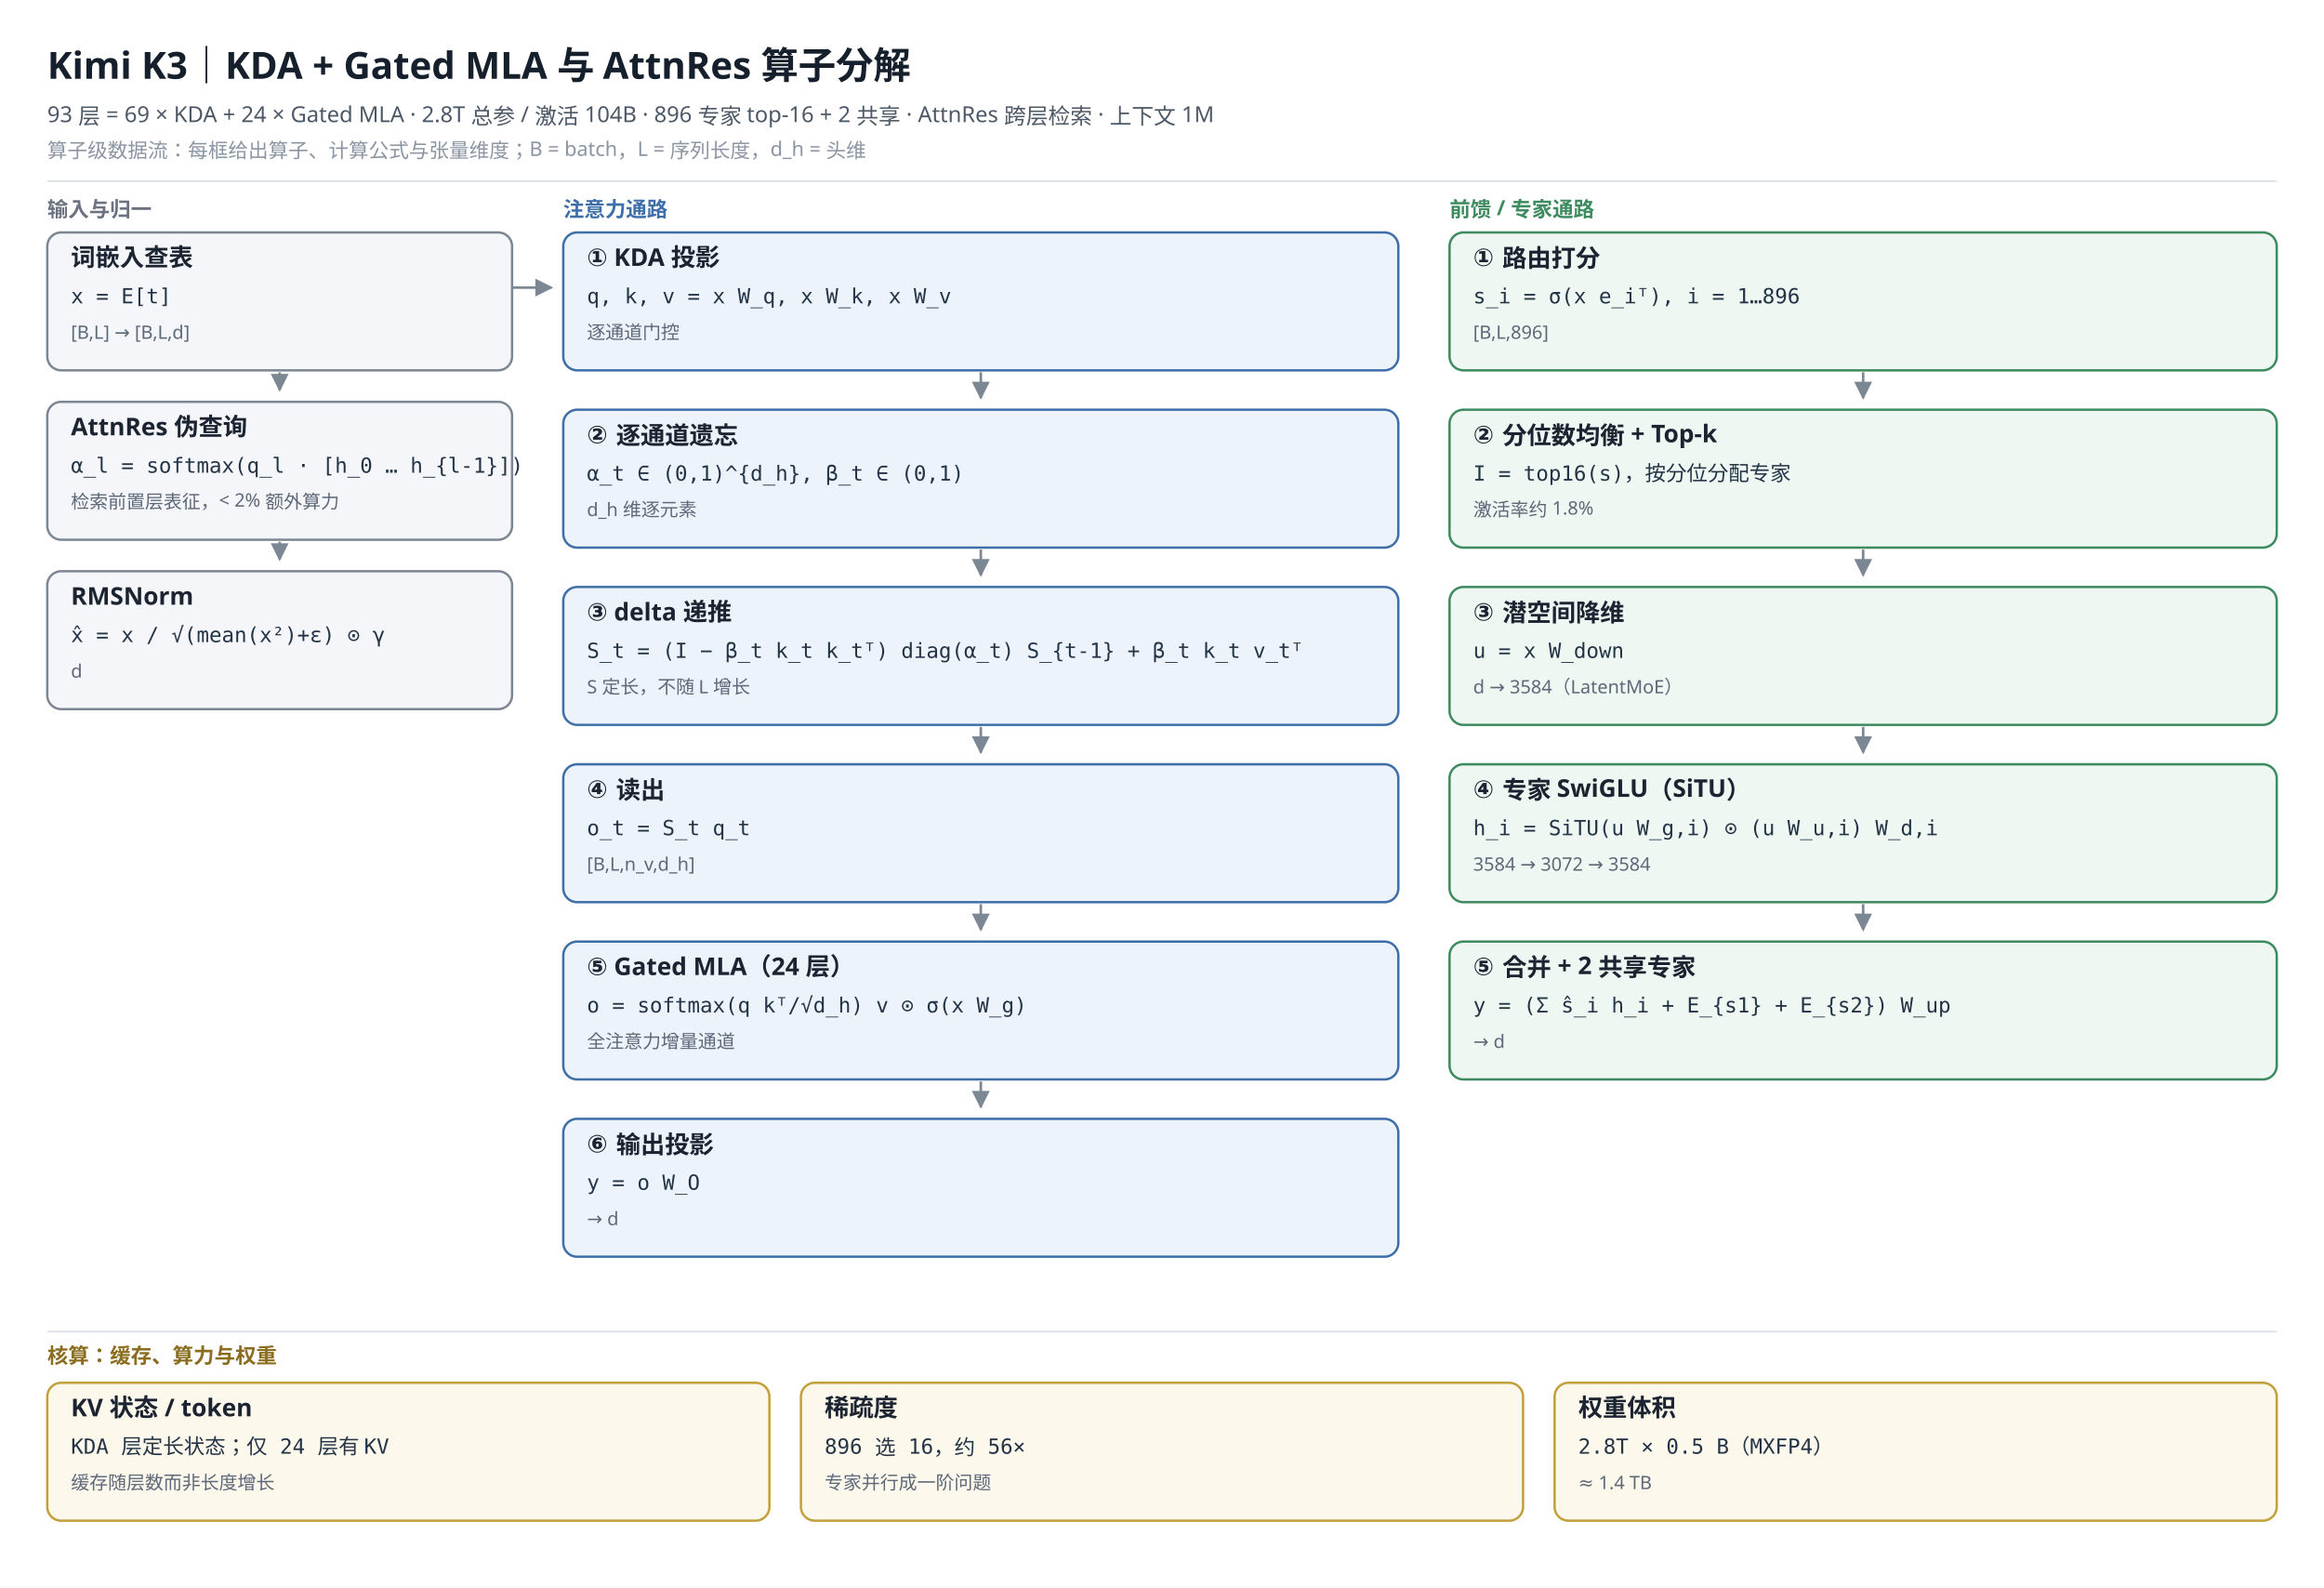
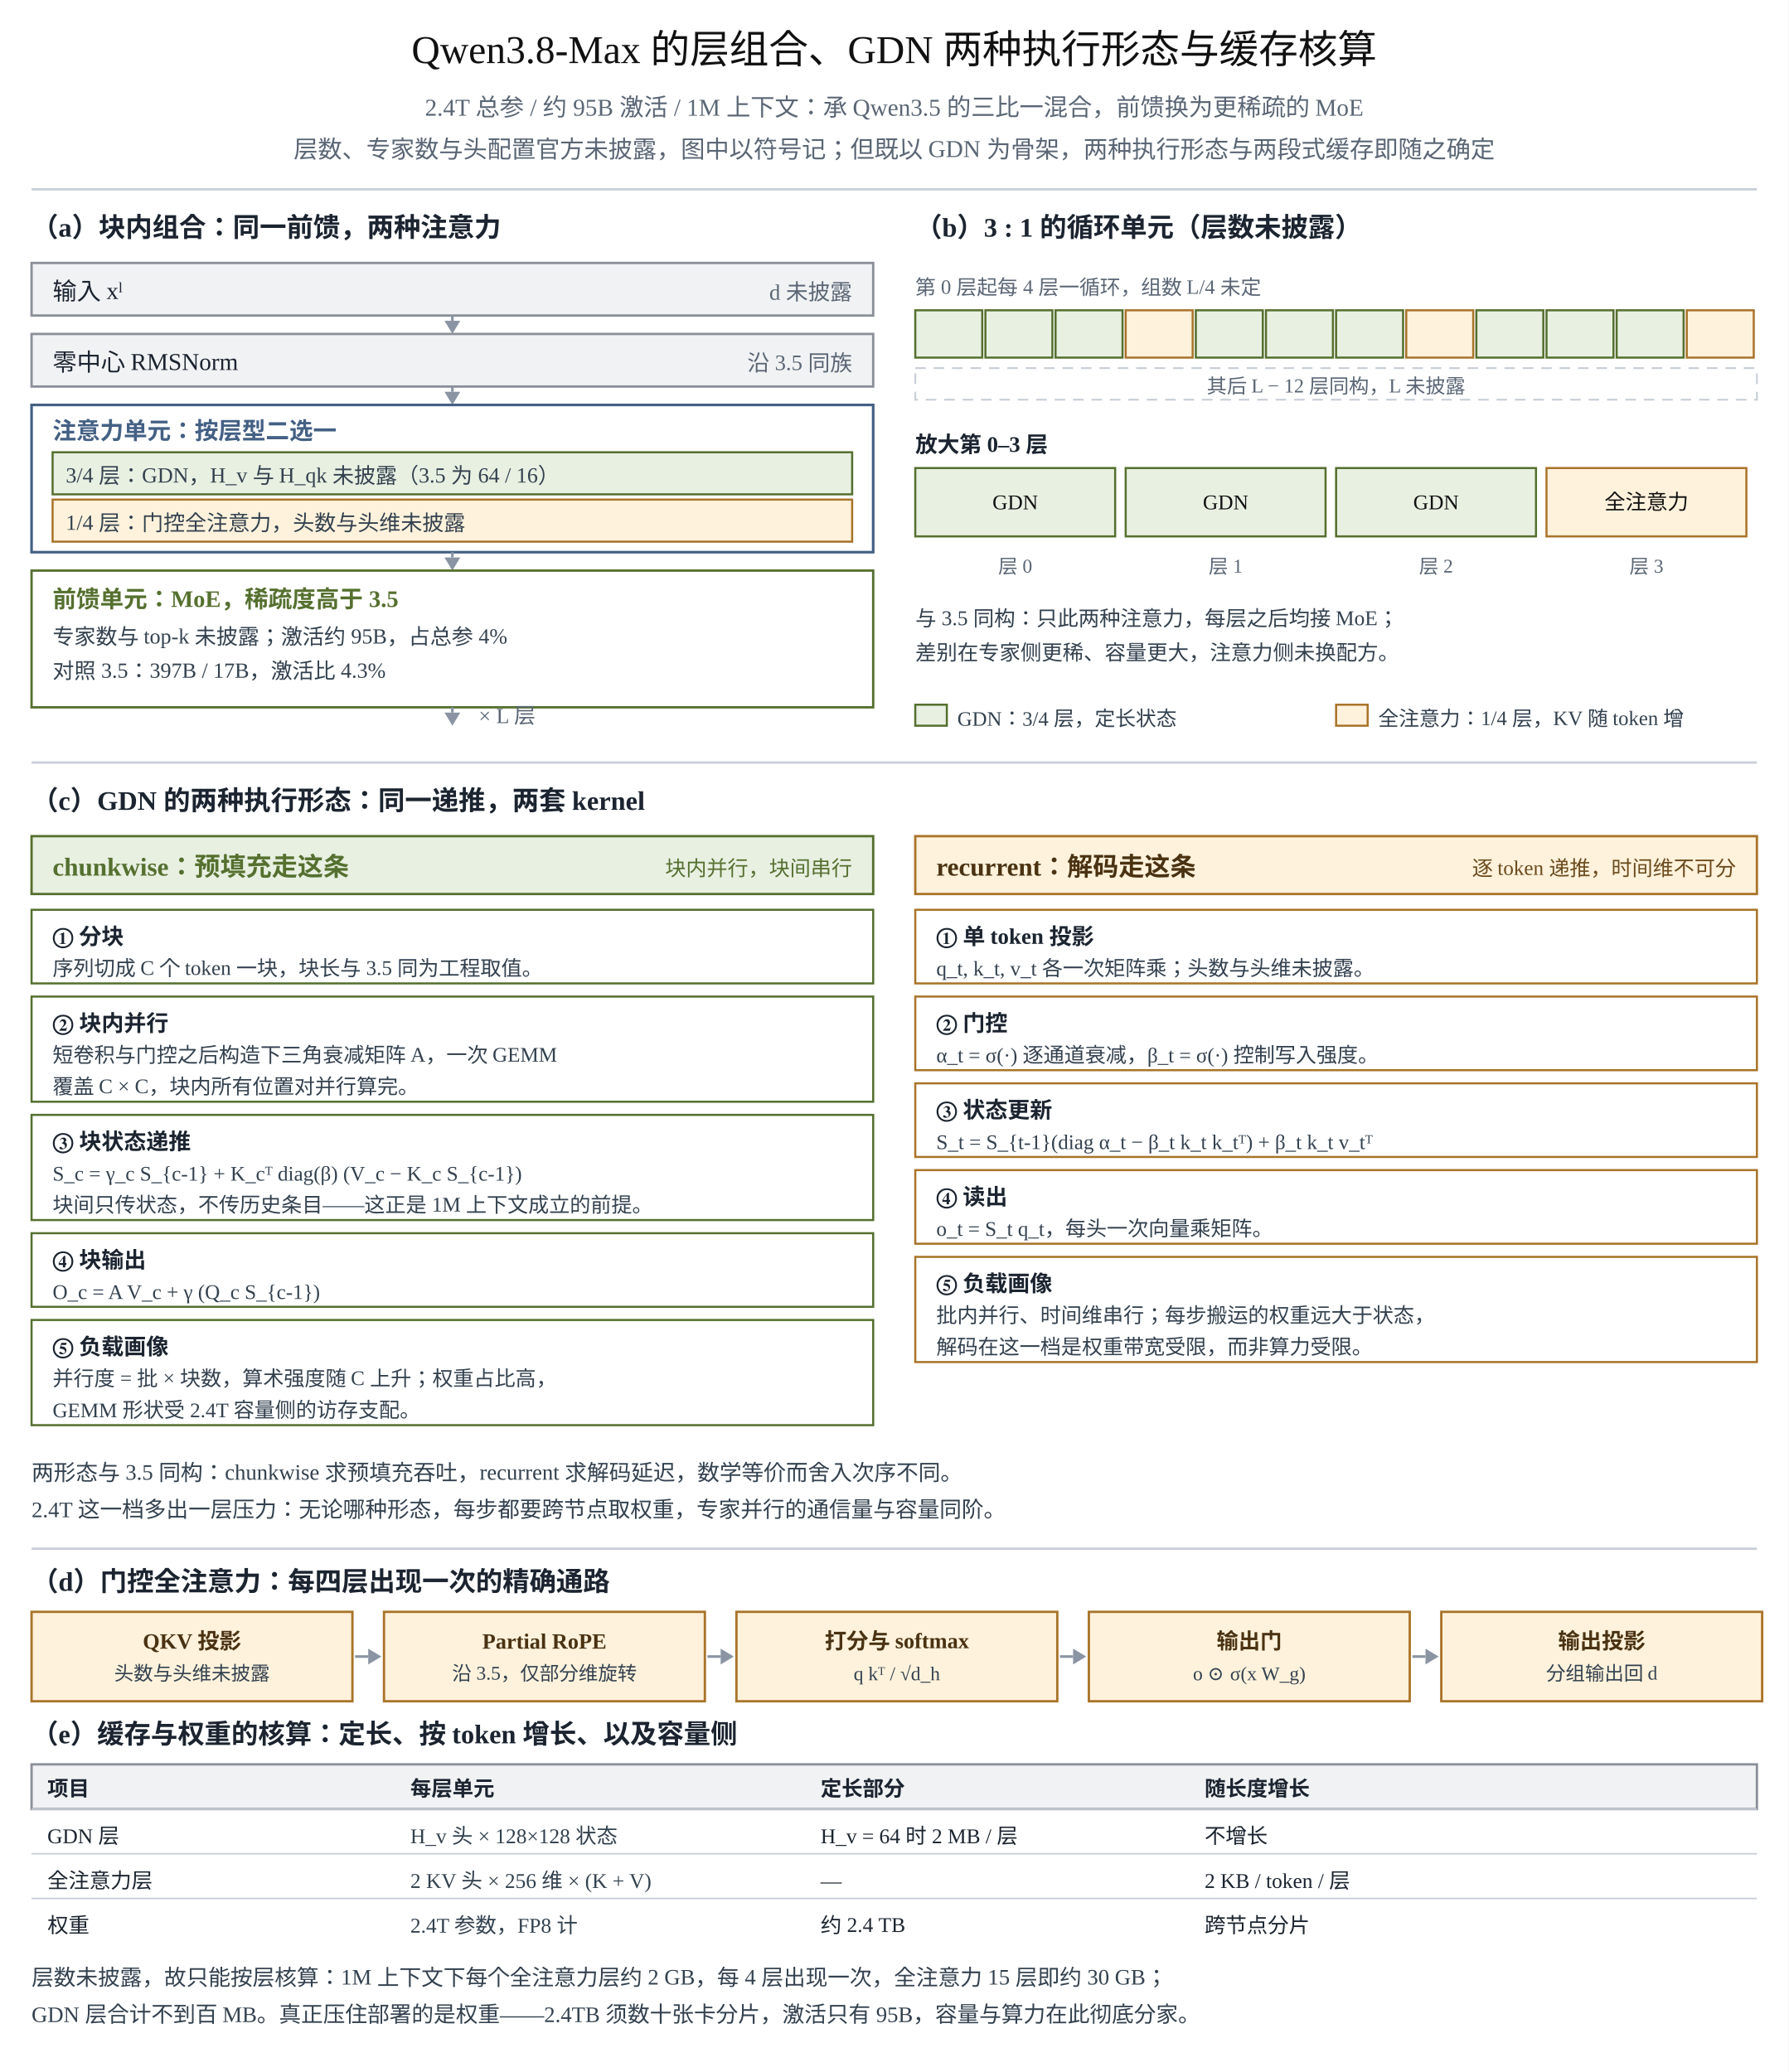
- <svg xmlns="http://www.w3.org/2000/svg" width="1180" height="806" viewBox="0 0 1180 806" font-family="Segoe UI, Microsoft YaHei, PingFang SC, sans-serif">
-   <defs>
-     <marker id="a" viewBox="0 0 10 10" refX="9" refY="5" markerWidth="7" markerHeight="7" orient="auto">
-       <path d="M0,0 L10,5 L0,10 z" fill="#7c8794" />
-     </marker>
-   </defs>
-   <rect width="1180" height="806" fill="#ffffff" />
-   <text x="24" y="40" font-size="19" font-weight="700" fill="#16202c">Kimi K3｜KDA + Gated MLA 与 AttnRes 算子分解</text>
-   <text x="24" y="62" font-size="11.2" fill="#4d5866">93 层 = 69 × KDA + 24 × Gated MLA · 2.8T 总参 / 激活 104B · 896 专家 top-16 + 2 共享 · AttnRes 跨层检索 · 上下文 1M</text>
-   <text x="24" y="80" font-size="10.2" fill="#8a94a2">算子级数据流：每框给出算子、计算公式与张量维度；B = batch，L = 序列长度，d_h = 头维</text>
-   <line x1="24" y1="92" x2="1156" y2="92" stroke="#dfe4ea" stroke-width="1" />
-   <text x="24" y="110" font-size="10.6" font-weight="700" fill="#6b7280">输入与归一</text>
-   <text x="286" y="110" font-size="10.6" font-weight="700" fill="#3f6fa8">注意力通路</text>
-   <text x="736" y="110" font-size="10.6" font-weight="700" fill="#3d8b5f">前馈 / 专家通路</text>
-   <rect x="24" y="118" width="236" height="70" rx="7" fill="#f4f6f9" stroke="#7d8794" stroke-width="1.2" />
-   <text x="36" y="135" font-size="12.4" font-weight="700" fill="#1b2430">词嵌入查表</text>
-   <text x="36" y="154" font-size="10.6" fill="#243447" font-family="Consolas, Cascadia Mono, monospace">x = E[t]</text>
-   <text x="36" y="172" font-size="9.4" fill="#5d6878">[B,L] → [B,L,d]</text>
-   <rect x="24" y="204" width="236" height="70" rx="7" fill="#f4f6f9" stroke="#7d8794" stroke-width="1.2" />
-   <text x="36" y="221" font-size="12.4" font-weight="700" fill="#1b2430">AttnRes 伪查询</text>
-   <text x="36" y="240" font-size="10.6" fill="#243447" font-family="Consolas, Cascadia Mono, monospace">α_l = softmax(q_l · [h_0 … h_{l-1}])</text>
-   <text x="36" y="258" font-size="9.4" fill="#5d6878">检索前置层表征，&lt; 2% 额外算力</text>
-   <rect x="24" y="290" width="236" height="70" rx="7" fill="#f4f6f9" stroke="#7d8794" stroke-width="1.2" />
-   <text x="36" y="307" font-size="12.4" font-weight="700" fill="#1b2430">RMSNorm</text>
-   <text x="36" y="326" font-size="10.6" fill="#243447" font-family="Consolas, Cascadia Mono, monospace">x̂ = x / √(mean(x²)+ε) ⊙ γ</text>
-   <text x="36" y="344" font-size="9.4" fill="#5d6878">d</text>
-   <rect x="286" y="118" width="424" height="70" rx="7" fill="#edf3fb" stroke="#3f6fa8" stroke-width="1.2" />
-   <text x="298" y="135" font-size="12.4" font-weight="700" fill="#1b2430">① KDA 投影</text>
-   <text x="298" y="154" font-size="10.6" fill="#243447" font-family="Consolas, Cascadia Mono, monospace">q, k, v = x W_q, x W_k, x W_v</text>
-   <text x="298" y="172" font-size="9.4" fill="#5d6878">逐通道门控</text>
-   <rect x="286" y="208" width="424" height="70" rx="7" fill="#edf3fb" stroke="#3f6fa8" stroke-width="1.2" />
-   <text x="298" y="225" font-size="12.4" font-weight="700" fill="#1b2430">② 逐通道遗忘</text>
-   <text x="298" y="244" font-size="10.6" fill="#243447" font-family="Consolas, Cascadia Mono, monospace">α_t ∈ (0,1)^{d_h},  β_t ∈ (0,1)</text>
-   <text x="298" y="262" font-size="9.4" fill="#5d6878">d_h 维逐元素</text>
-   <rect x="286" y="298" width="424" height="70" rx="7" fill="#edf3fb" stroke="#3f6fa8" stroke-width="1.2" />
-   <text x="298" y="315" font-size="12.4" font-weight="700" fill="#1b2430">③ delta 递推</text>
-   <text x="298" y="334" font-size="10.6" fill="#243447" font-family="Consolas, Cascadia Mono, monospace">S_t = (I − β_t k_t k_tᵀ) diag(α_t) S_{t-1} + β_t k_t v_tᵀ</text>
-   <text x="298" y="352" font-size="9.4" fill="#5d6878">S 定长，不随 L 增长</text>
-   <rect x="286" y="388" width="424" height="70" rx="7" fill="#edf3fb" stroke="#3f6fa8" stroke-width="1.2" />
-   <text x="298" y="405" font-size="12.4" font-weight="700" fill="#1b2430">④ 读出</text>
-   <text x="298" y="424" font-size="10.6" fill="#243447" font-family="Consolas, Cascadia Mono, monospace">o_t = S_t q_t</text>
-   <text x="298" y="442" font-size="9.4" fill="#5d6878">[B,L,n_v,d_h]</text>
-   <rect x="286" y="478" width="424" height="70" rx="7" fill="#edf3fb" stroke="#3f6fa8" stroke-width="1.2" />
-   <text x="298" y="495" font-size="12.4" font-weight="700" fill="#1b2430">⑤ Gated MLA（24 层）</text>
-   <text x="298" y="514" font-size="10.6" fill="#243447" font-family="Consolas, Cascadia Mono, monospace">o = softmax(q kᵀ/√d_h) v ⊙ σ(x W_g)</text>
-   <text x="298" y="532" font-size="9.4" fill="#5d6878">全注意力增量通道</text>
-   <rect x="286" y="568" width="424" height="70" rx="7" fill="#edf3fb" stroke="#3f6fa8" stroke-width="1.2" />
-   <text x="298" y="585" font-size="12.4" font-weight="700" fill="#1b2430">⑥ 输出投影</text>
-   <text x="298" y="604" font-size="10.6" fill="#243447" font-family="Consolas, Cascadia Mono, monospace">y = o W_O</text>
-   <text x="298" y="622" font-size="9.4" fill="#5d6878">→ d</text>
-   <rect x="736" y="118" width="420" height="70" rx="7" fill="#eef7f1" stroke="#3d8b5f" stroke-width="1.2" />
-   <text x="748" y="135" font-size="12.4" font-weight="700" fill="#1b2430">① 路由打分</text>
-   <text x="748" y="154" font-size="10.6" fill="#243447" font-family="Consolas, Cascadia Mono, monospace">s_i = σ(x e_iᵀ),  i = 1…896</text>
-   <text x="748" y="172" font-size="9.4" fill="#5d6878">[B,L,896]</text>
-   <rect x="736" y="208" width="420" height="70" rx="7" fill="#eef7f1" stroke="#3d8b5f" stroke-width="1.2" />
-   <text x="748" y="225" font-size="12.4" font-weight="700" fill="#1b2430">② 分位数均衡 + Top-k</text>
-   <text x="748" y="244" font-size="10.6" fill="#243447" font-family="Consolas, Cascadia Mono, monospace">I = top16(s)，按分位分配专家</text>
-   <text x="748" y="262" font-size="9.4" fill="#5d6878">激活率约 1.8%</text>
-   <rect x="736" y="298" width="420" height="70" rx="7" fill="#eef7f1" stroke="#3d8b5f" stroke-width="1.2" />
-   <text x="748" y="315" font-size="12.4" font-weight="700" fill="#1b2430">③ 潜空间降维</text>
-   <text x="748" y="334" font-size="10.6" fill="#243447" font-family="Consolas, Cascadia Mono, monospace">u = x W_down</text>
-   <text x="748" y="352" font-size="9.4" fill="#5d6878">d → 3584（LatentMoE）</text>
-   <rect x="736" y="388" width="420" height="70" rx="7" fill="#eef7f1" stroke="#3d8b5f" stroke-width="1.2" />
-   <text x="748" y="405" font-size="12.4" font-weight="700" fill="#1b2430">④ 专家 SwiGLU（SiTU）</text>
-   <text x="748" y="424" font-size="10.6" fill="#243447" font-family="Consolas, Cascadia Mono, monospace">h_i = SiTU(u W_g,i) ⊙ (u W_u,i) W_d,i</text>
-   <text x="748" y="442" font-size="9.4" fill="#5d6878">3584 → 3072 → 3584</text>
-   <rect x="736" y="478" width="420" height="70" rx="7" fill="#eef7f1" stroke="#3d8b5f" stroke-width="1.2" />
-   <text x="748" y="495" font-size="12.4" font-weight="700" fill="#1b2430">⑤ 合并 + 2 共享专家</text>
-   <text x="748" y="514" font-size="10.6" fill="#243447" font-family="Consolas, Cascadia Mono, monospace">y = (Σ ŝ_i h_i + E_{s1} + E_{s2}) W_up</text>
-   <text x="748" y="532" font-size="9.4" fill="#5d6878">→ d</text>
-   <line x1="142.0" y1="189" x2="142.0" y2="198" stroke="#7c8794" stroke-width="1.3" marker-end="url(#a)" />
-   <line x1="142.0" y1="275" x2="142.0" y2="284" stroke="#7c8794" stroke-width="1.3" marker-end="url(#a)" />
-   <line x1="498.0" y1="189" x2="498.0" y2="202" stroke="#7c8794" stroke-width="1.3" marker-end="url(#a)" />
-   <line x1="498.0" y1="279" x2="498.0" y2="292" stroke="#7c8794" stroke-width="1.3" marker-end="url(#a)" />
-   <line x1="498.0" y1="369" x2="498.0" y2="382" stroke="#7c8794" stroke-width="1.3" marker-end="url(#a)" />
-   <line x1="498.0" y1="459" x2="498.0" y2="472" stroke="#7c8794" stroke-width="1.3" marker-end="url(#a)" />
-   <line x1="498.0" y1="549" x2="498.0" y2="562" stroke="#7c8794" stroke-width="1.3" marker-end="url(#a)" />
-   <line x1="946.0" y1="189" x2="946.0" y2="202" stroke="#7c8794" stroke-width="1.3" marker-end="url(#a)" />
-   <line x1="946.0" y1="279" x2="946.0" y2="292" stroke="#7c8794" stroke-width="1.3" marker-end="url(#a)" />
-   <line x1="946.0" y1="369" x2="946.0" y2="382" stroke="#7c8794" stroke-width="1.3" marker-end="url(#a)" />
-   <line x1="946.0" y1="459" x2="946.0" y2="472" stroke="#7c8794" stroke-width="1.3" marker-end="url(#a)" />
-   <line x1="260" y1="146" x2="280" y2="146" stroke="#7c8794" stroke-width="1.3" marker-end="url(#a)" />
-   <line x1="24" y1="676" x2="1156" y2="676" stroke="#dfe4ea" stroke-width="1" />
-   <text x="24" y="692" font-size="10.6" font-weight="700" fill="#8a6d1f">核算：缓存、算力与权重</text>
-   <rect x="24.0" y="702" width="366.667" height="70" rx="7" fill="#fdf8ec" stroke="#c2a03c" stroke-width="1.2" />
-   <text x="36.0" y="719" font-size="12.4" font-weight="700" fill="#1b2430">KV 状态 / token</text>
-   <text x="36.0" y="738" font-size="10.6" fill="#243447" font-family="Consolas, Cascadia Mono, monospace">KDA 层定长状态；仅 24 层有 KV</text>
-   <text x="36.0" y="756" font-size="9.4" fill="#5d6878">缓存随层数而非长度增长</text>
-   <rect x="406.667" y="702" width="366.667" height="70" rx="7" fill="#fdf8ec" stroke="#c2a03c" stroke-width="1.2" />
-   <text x="418.667" y="719" font-size="12.4" font-weight="700" fill="#1b2430">稀疏度</text>
-   <text x="418.667" y="738" font-size="10.6" fill="#243447" font-family="Consolas, Cascadia Mono, monospace">896 选 16，约 56×</text>
-   <text x="418.667" y="756" font-size="9.4" fill="#5d6878">专家并行成一阶问题</text>
-   <rect x="789.333" y="702" width="366.667" height="70" rx="7" fill="#fdf8ec" stroke="#c2a03c" stroke-width="1.2" />
-   <text x="801.333" y="719" font-size="12.4" font-weight="700" fill="#1b2430">权重体积</text>
-   <text x="801.333" y="738" font-size="10.6" fill="#243447" font-family="Consolas, Cascadia Mono, monospace">2.8T × 0.5 B（MXFP4）</text>
-   <text x="801.333" y="756" font-size="9.4" fill="#5d6878">≈ 1.4 TB</text>
+ <svg xmlns="http://www.w3.org/2000/svg" viewBox="0 0 680 788" font-family="Georgia, 'Times New Roman', serif">
+   <rect x="0" y="0" width="680" height="788" fill="#ffffff" />
+   <text x="340.0" y="24" font-size="15" fill="#111111" text-anchor="middle">Qwen3.8-Max 的层组合、GDN 两种执行形态与缓存核算</text>
+   <text x="340.0" y="44" font-size="9.2" fill="#5a6675" text-anchor="middle">2.4T 总参 / 约 95B 激活 / 1M 上下文：承 Qwen3.5 的三比一混合，前馈换为更稀疏的 MoE</text>
+   <text x="340.0" y="60" font-size="9.2" fill="#5a6675" text-anchor="middle">层数、专家数与头配置官方未披露，图中以符号记；但既以 GDN 为骨架，两种执行形态与两段式缓存即随之确定</text>
+   <line x1="12" y1="72" x2="668" y2="72" stroke="#c9cfd8" stroke-width="0.9" />
+   <text x="12" y="90" font-size="10.2" fill="#1b2430" font-weight="bold">（a）块内组合：同一前馈，两种注意力</text>
+   <rect x="12" y="100" width="320" height="20" fill="#f1f2f4" stroke="#8b8f99" stroke-width="0.9" />
+   <text x="20" y="114" font-size="9.2" fill="#1b2430">输入 xˡ</text>
+   <text x="324" y="114" font-size="8.4" fill="#5a6675" text-anchor="end">d 未披露</text>
+   <line x1="172.0" y1="120" x2="172.0" y2="122" stroke="#8a94a3" stroke-width="1" />
+   <path d="M169.0,122 L172.0,127 L175.0,122 z" fill="#8a94a3" />
+   <rect x="12" y="127" width="320" height="20" fill="#f1f2f4" stroke="#8b8f99" stroke-width="0.9" />
+   <text x="20" y="141" font-size="9.2" fill="#1b2430">零中心 RMSNorm</text>
+   <text x="324" y="141" font-size="8.4" fill="#5a6675" text-anchor="end">沿 3.5 同族</text>
+   <line x1="172.0" y1="147" x2="172.0" y2="149" stroke="#8a94a3" stroke-width="1" />
+   <path d="M169.0,149 L172.0,154 L175.0,149 z" fill="#8a94a3" />
+   <rect x="12" y="154" width="320" height="56" fill="#ffffff" stroke="#446084" stroke-width="1.0" />
+   <text x="20" y="167" font-size="9.0" fill="#446084" font-weight="bold">注意力单元：按层型二选一</text>
+   <rect x="20" y="172" width="304" height="16" fill="#e8f0e2" stroke="#55702f" stroke-width="0.8" />
+   <text x="25" y="183.5" font-size="8.2" fill="#33414f">3/4 层：GDN，H_v 与 H_qk 未披露（3.5 为 64 / 16）</text>
+   <rect x="20" y="190" width="304" height="16" fill="#fff2dc" stroke="#a9742a" stroke-width="0.8" />
+   <text x="25" y="201.5" font-size="8.2" fill="#33414f">1/4 层：门控全注意力，头数与头维未披露</text>
+   <line x1="172.0" y1="210" x2="172.0" y2="212" stroke="#8a94a3" stroke-width="1" />
+   <path d="M169.0,212 L172.0,217 L175.0,212 z" fill="#8a94a3" />
+   <rect x="12" y="217" width="320" height="52" fill="#ffffff" stroke="#55702f" stroke-width="0.9" />
+   <text x="20" y="231" font-size="9.0" fill="#55702f" font-weight="bold">前馈单元：MoE，稀疏度高于 3.5</text>
+   <text x="20" y="245" font-size="8.2" fill="#33414f">专家数与 top-k 未披露；激活约 95B，占总参 4%</text>
+   <text x="20" y="258" font-size="8.2" fill="#33414f">对照 3.5：397B / 17B，激活比 4.3%</text>
+   <line x1="172.0" y1="269" x2="172.0" y2="271" stroke="#8a94a3" stroke-width="1" />
+   <path d="M169.0,271 L172.0,276 L175.0,271 z" fill="#8a94a3" />
+   <text x="182.0" y="275" font-size="8.2" fill="#5a6675">× L 层</text>
+   <text x="348" y="90" font-size="10.2" fill="#1b2430" font-weight="bold">（b）3 : 1 的循环单元（层数未披露）</text>
+   <text x="348" y="112" font-size="7.8" fill="#5a6675">第 0 层起每 4 层一循环，组数 L/4 未定</text>
+   <rect x="348.0" y="118" width="25.467" height="18" fill="#e8f0e2" stroke="#55702f" stroke-width="0.8" />
+   <rect x="374.667" y="118" width="25.467" height="18" fill="#e8f0e2" stroke="#55702f" stroke-width="0.8" />
+   <rect x="401.333" y="118" width="25.467" height="18" fill="#e8f0e2" stroke="#55702f" stroke-width="0.8" />
+   <rect x="428.0" y="118" width="25.467" height="18" fill="#fff2dc" stroke="#a9742a" stroke-width="0.8" />
+   <rect x="454.667" y="118" width="25.467" height="18" fill="#e8f0e2" stroke="#55702f" stroke-width="0.8" />
+   <rect x="481.333" y="118" width="25.467" height="18" fill="#e8f0e2" stroke="#55702f" stroke-width="0.8" />
+   <rect x="508.0" y="118" width="25.467" height="18" fill="#e8f0e2" stroke="#55702f" stroke-width="0.8" />
+   <rect x="534.667" y="118" width="25.467" height="18" fill="#fff2dc" stroke="#a9742a" stroke-width="0.8" />
+   <rect x="561.333" y="118" width="25.467" height="18" fill="#e8f0e2" stroke="#55702f" stroke-width="0.8" />
+   <rect x="588.0" y="118" width="25.467" height="18" fill="#e8f0e2" stroke="#55702f" stroke-width="0.8" />
+   <rect x="614.667" y="118" width="25.467" height="18" fill="#e8f0e2" stroke="#55702f" stroke-width="0.8" />
+   <rect x="641.333" y="118" width="25.467" height="18" fill="#fff2dc" stroke="#a9742a" stroke-width="0.8" />
+   <rect x="348" y="140" width="320" height="12" fill="#ffffff" stroke="#c9cfd8" stroke-width="0.7" stroke-dasharray="4 3" />
+   <text x="508.0" y="149.5" font-size="7.6" fill="#5a6675" text-anchor="middle">其后 L − 12 层同构，L 未披露</text>
+   <text x="348" y="172" font-size="8.4" fill="#1b2430" font-weight="bold">放大第 0–3 层</text>
+   <rect x="348.0" y="178" width="76.0" height="26" fill="#e8f0e2" stroke="#55702f" stroke-width="0.8" />
+   <text x="386.0" y="193.7" font-size="8.0" fill="#111111" text-anchor="middle">GDN</text>
+   <text x="386.0" y="218" font-size="7.4" fill="#5a6675" text-anchor="middle">层 0</text>
+   <rect x="428.0" y="178" width="76.0" height="26" fill="#e8f0e2" stroke="#55702f" stroke-width="0.8" />
+   <text x="466.0" y="193.7" font-size="8.0" fill="#111111" text-anchor="middle">GDN</text>
+   <text x="466.0" y="218" font-size="7.4" fill="#5a6675" text-anchor="middle">层 1</text>
+   <rect x="508.0" y="178" width="76.0" height="26" fill="#e8f0e2" stroke="#55702f" stroke-width="0.8" />
+   <text x="546.0" y="193.7" font-size="8.0" fill="#111111" text-anchor="middle">GDN</text>
+   <text x="546.0" y="218" font-size="7.4" fill="#5a6675" text-anchor="middle">层 2</text>
+   <rect x="588.0" y="178" width="76.0" height="26" fill="#fff2dc" stroke="#a9742a" stroke-width="0.8" />
+   <text x="626.0" y="193.7" font-size="8.0" fill="#111111" text-anchor="middle">全注意力</text>
+   <text x="626.0" y="218" font-size="7.4" fill="#5a6675" text-anchor="middle">层 3</text>
+   <text x="348" y="238" font-size="8.0" fill="#33414f">与 3.5 同构：只此两种注意力，每层之后均接 MoE；</text>
+   <text x="348" y="251" font-size="8.0" fill="#33414f">差别在专家侧更稀、容量更大，注意力侧未换配方。</text>
+   <rect x="348" y="268" width="12" height="8" fill="#e8f0e2" stroke="#55702f" stroke-width="0.8" />
+   <text x="364" y="276" font-size="7.8" fill="#33414f">GDN：3/4 层，定长状态</text>
+   <rect x="508" y="268" width="12" height="8" fill="#fff2dc" stroke="#a9742a" stroke-width="0.8" />
+   <text x="524" y="276" font-size="7.8" fill="#33414f">全注意力：1/4 层，KV 随 token 增</text>
+   <line x1="12" y1="290" x2="668" y2="290" stroke="#c9cfd8" stroke-width="0.9" />
+   <text x="12" y="308" font-size="10.2" fill="#1b2430" font-weight="bold">（c）GDN 的两种执行形态：同一递推，两套 kernel</text>
+   <rect x="12" y="318" width="320" height="22" fill="#e8f0e2" stroke="#55702f" stroke-width="0.9" />
+   <text x="20" y="333" font-size="9.8" fill="#55702f" font-weight="bold">chunkwise：预填充走这条</text>
+   <text x="324" y="333" font-size="7.9" fill="#55702f" text-anchor="end">块内并行，块间串行</text>
+   <rect x="12" y="346" width="320" height="28" fill="#ffffff" stroke="#55702f" stroke-width="0.8" />
+   <text x="20" y="359" font-size="8.5" fill="#1b2430" font-weight="bold">① 分块</text>
+   <text x="20" y="371" font-size="7.9" fill="#33414f">序列切成 C 个 token 一块，块长与 3.5 同为工程取值。</text>
+   <rect x="12" y="379" width="320" height="40" fill="#ffffff" stroke="#55702f" stroke-width="0.8" />
+   <text x="20" y="392" font-size="8.5" fill="#1b2430" font-weight="bold">② 块内并行</text>
+   <text x="20" y="404" font-size="7.9" fill="#33414f">短卷积与门控之后构造下三角衰减矩阵 A，一次 GEMM</text>
+   <text x="20" y="416" font-size="7.9" fill="#33414f">覆盖 C × C，块内所有位置对并行算完。</text>
+   <rect x="12" y="424" width="320" height="40" fill="#ffffff" stroke="#55702f" stroke-width="0.8" />
+   <text x="20" y="437" font-size="8.5" fill="#1b2430" font-weight="bold">③ 块状态递推</text>
+   <text x="20" y="449" font-size="7.9" fill="#33414f">S_c = γ_c S_{c-1} + K_cᵀ diag(β) (V_c − K_c S_{c-1})</text>
+   <text x="20" y="461" font-size="7.9" fill="#33414f">块间只传状态，不传历史条目——这正是 1M 上下文成立的前提。</text>
+   <rect x="12" y="469" width="320" height="28" fill="#ffffff" stroke="#55702f" stroke-width="0.8" />
+   <text x="20" y="482" font-size="8.5" fill="#1b2430" font-weight="bold">④ 块输出</text>
+   <text x="20" y="494" font-size="7.9" fill="#33414f">O_c = A V_c + γ (Q_c S_{c-1})</text>
+   <rect x="12" y="502" width="320" height="40" fill="#ffffff" stroke="#55702f" stroke-width="0.8" />
+   <text x="20" y="515" font-size="8.5" fill="#1b2430" font-weight="bold">⑤ 负载画像</text>
+   <text x="20" y="527" font-size="7.9" fill="#33414f">并行度 = 批 × 块数，算术强度随 C 上升；权重占比高，</text>
+   <text x="20" y="539" font-size="7.9" fill="#33414f">GEMM 形状受 2.4T 容量侧的访存支配。</text>
+   <rect x="348" y="318" width="320" height="22" fill="#fff2dc" stroke="#a9742a" stroke-width="0.9" />
+   <text x="356" y="333" font-size="9.8" fill="#4a3212" font-weight="bold">recurrent：解码走这条</text>
+   <text x="660" y="333" font-size="7.9" fill="#6b4a1c" text-anchor="end">逐 token 递推，时间维不可分</text>
+   <rect x="348" y="346" width="320" height="28" fill="#ffffff" stroke="#a9742a" stroke-width="0.8" />
+   <text x="356" y="359" font-size="8.5" fill="#1b2430" font-weight="bold">① 单 token 投影</text>
+   <text x="356" y="371" font-size="7.9" fill="#33414f">q_t, k_t, v_t 各一次矩阵乘；头数与头维未披露。</text>
+   <rect x="348" y="379" width="320" height="28" fill="#ffffff" stroke="#a9742a" stroke-width="0.8" />
+   <text x="356" y="392" font-size="8.5" fill="#1b2430" font-weight="bold">② 门控</text>
+   <text x="356" y="404" font-size="7.9" fill="#33414f">α_t = σ(·) 逐通道衰减，β_t = σ(·) 控制写入强度。</text>
+   <rect x="348" y="412" width="320" height="28" fill="#ffffff" stroke="#a9742a" stroke-width="0.8" />
+   <text x="356" y="425" font-size="8.5" fill="#1b2430" font-weight="bold">③ 状态更新</text>
+   <text x="356" y="437" font-size="7.9" fill="#33414f">S_t = S_{t-1}(diag α_t − β_t k_t k_tᵀ) + β_t k_t v_tᵀ</text>
+   <rect x="348" y="445" width="320" height="28" fill="#ffffff" stroke="#a9742a" stroke-width="0.8" />
+   <text x="356" y="458" font-size="8.5" fill="#1b2430" font-weight="bold">④ 读出</text>
+   <text x="356" y="470" font-size="7.9" fill="#33414f">o_t = S_t q_t，每头一次向量乘矩阵。</text>
+   <rect x="348" y="478" width="320" height="40" fill="#ffffff" stroke="#a9742a" stroke-width="0.8" />
+   <text x="356" y="491" font-size="8.5" fill="#1b2430" font-weight="bold">⑤ 负载画像</text>
+   <text x="356" y="503" font-size="7.9" fill="#33414f">批内并行、时间维串行；每步搬运的权重远大于状态，</text>
+   <text x="356" y="515" font-size="7.9" fill="#33414f">解码在这一档是权重带宽受限，而非算力受限。</text>
+   <text x="12" y="563" font-size="8.4" fill="#33414f">两形态与 3.5 同构：chunkwise 求预填充吞吐，recurrent 求解码延迟，数学等价而舍入次序不同。</text>
+   <text x="12" y="577" font-size="8.4" fill="#33414f">2.4T 这一档多出一层压力：无论哪种形态，每步都要跨节点取权重，专家并行的通信量与容量同阶。</text>
+   <line x1="12" y1="589" x2="668" y2="589" stroke="#c9cfd8" stroke-width="0.9" />
+   <text x="12" y="605" font-size="10.2" fill="#1b2430" font-weight="bold">（d）门控全注意力：每四层出现一次的精确通路</text>
+   <rect x="12" y="613" width="122" height="34" fill="#fff2dc" stroke="#a9742a" stroke-width="0.9" />
+   <text x="73.0" y="627" font-size="8.3" fill="#4a3212" text-anchor="middle" font-weight="bold">QKV 投影</text>
+   <text x="73.0" y="639" font-size="7.4" fill="#33414f" text-anchor="middle">头数与头维未披露</text>
+   <line x1="135" y1="630" x2="140" y2="630" stroke="#8a94a3" stroke-width="1" />
+   <path d="M140,627 L145,630 L140,633 z" fill="#8a94a3" />
+   <rect x="146" y="613" width="122" height="34" fill="#fff2dc" stroke="#a9742a" stroke-width="0.9" />
+   <text x="207.0" y="627" font-size="8.3" fill="#4a3212" text-anchor="middle" font-weight="bold">Partial RoPE</text>
+   <text x="207.0" y="639" font-size="7.4" fill="#33414f" text-anchor="middle">沿 3.5，仅部分维旋转</text>
+   <line x1="269" y1="630" x2="274" y2="630" stroke="#8a94a3" stroke-width="1" />
+   <path d="M274,627 L279,630 L274,633 z" fill="#8a94a3" />
+   <rect x="280" y="613" width="122" height="34" fill="#fff2dc" stroke="#a9742a" stroke-width="0.9" />
+   <text x="341.0" y="627" font-size="8.3" fill="#4a3212" text-anchor="middle" font-weight="bold">打分与 softmax</text>
+   <text x="341.0" y="639" font-size="7.4" fill="#33414f" text-anchor="middle">q kᵀ / √d_h</text>
+   <line x1="403" y1="630" x2="408" y2="630" stroke="#8a94a3" stroke-width="1" />
+   <path d="M408,627 L413,630 L408,633 z" fill="#8a94a3" />
+   <rect x="414" y="613" width="122" height="34" fill="#fff2dc" stroke="#a9742a" stroke-width="0.9" />
+   <text x="475.0" y="627" font-size="8.3" fill="#4a3212" text-anchor="middle" font-weight="bold">输出门</text>
+   <text x="475.0" y="639" font-size="7.4" fill="#33414f" text-anchor="middle">o ⊙ σ(x W_g)</text>
+   <line x1="537" y1="630" x2="542" y2="630" stroke="#8a94a3" stroke-width="1" />
+   <path d="M542,627 L547,630 L542,633 z" fill="#8a94a3" />
+   <rect x="548" y="613" width="122" height="34" fill="#fff2dc" stroke="#a9742a" stroke-width="0.9" />
+   <text x="609.0" y="627" font-size="8.3" fill="#4a3212" text-anchor="middle" font-weight="bold">输出投影</text>
+   <text x="609.0" y="639" font-size="7.4" fill="#33414f" text-anchor="middle">分组输出回 d</text>
+   <text x="12" y="663" font-size="10.2" fill="#1b2430" font-weight="bold">（e）缓存与权重的核算：定长、按 token 增长、以及容量侧</text>
+   <rect x="12" y="671" width="656" height="17" fill="#f1f2f4" stroke="#8b8f99" stroke-width="0.9" />
+   <text x="18" y="683" font-size="8.0" fill="#1b2430" font-weight="bold">项目</text>
+   <text x="156" y="683" font-size="8.0" fill="#1b2430" font-weight="bold">每层单元</text>
+   <text x="312" y="683" font-size="8.0" fill="#1b2430" font-weight="bold">定长部分</text>
+   <text x="458" y="683" font-size="8.0" fill="#1b2430" font-weight="bold">随长度增长</text>
+   <line x1="12" y1="688" x2="668" y2="688" stroke="#c9cfd8" stroke-width="0.6" />
+   <text x="18" y="701" font-size="8.0" fill="#1b2430">GDN 层</text>
+   <text x="156" y="701" font-size="8.0" fill="#33414f">H_v 头 × 128×128 状态</text>
+   <text x="312" y="701" font-size="8.0" fill="#1b2430">H_v = 64 时 2 MB / 层</text>
+   <text x="458" y="701" font-size="8.0" fill="#1b2430">不增长</text>
+   <line x1="12" y1="705" x2="668" y2="705" stroke="#c9cfd8" stroke-width="0.6" />
+   <text x="18" y="718" font-size="8.0" fill="#1b2430">全注意力层</text>
+   <text x="156" y="718" font-size="8.0" fill="#33414f">2 KV 头 × 256 维 × (K + V)</text>
+   <text x="312" y="718" font-size="8.0" fill="#1b2430">—</text>
+   <text x="458" y="718" font-size="8.0" fill="#1b2430">2 KB / token / 层</text>
+   <line x1="12" y1="722" x2="668" y2="722" stroke="#c9cfd8" stroke-width="0.6" />
+   <text x="18" y="735" font-size="8.0" fill="#1b2430">权重</text>
+   <text x="156" y="735" font-size="8.0" fill="#33414f">2.4T 参数，FP8 计</text>
+   <text x="312" y="735" font-size="8.0" fill="#1b2430">约 2.4 TB</text>
+   <text x="458" y="735" font-size="8.0" fill="#1b2430">跨节点分片</text>
+   <text x="12" y="755" font-size="8.4" fill="#33414f">层数未披露，故只能按层核算：1M 上下文下每个全注意力层约 2 GB，每 4 层出现一次，全注意力 15 层即约 30 GB；</text>
+   <text x="12" y="769" font-size="8.4" fill="#33414f">GDN 层合计不到百 MB。真正压住部署的是权重——2.4TB 须数十张卡分片，激活只有 95B，容量与算力在此彻底分家。</text>
</svg>
